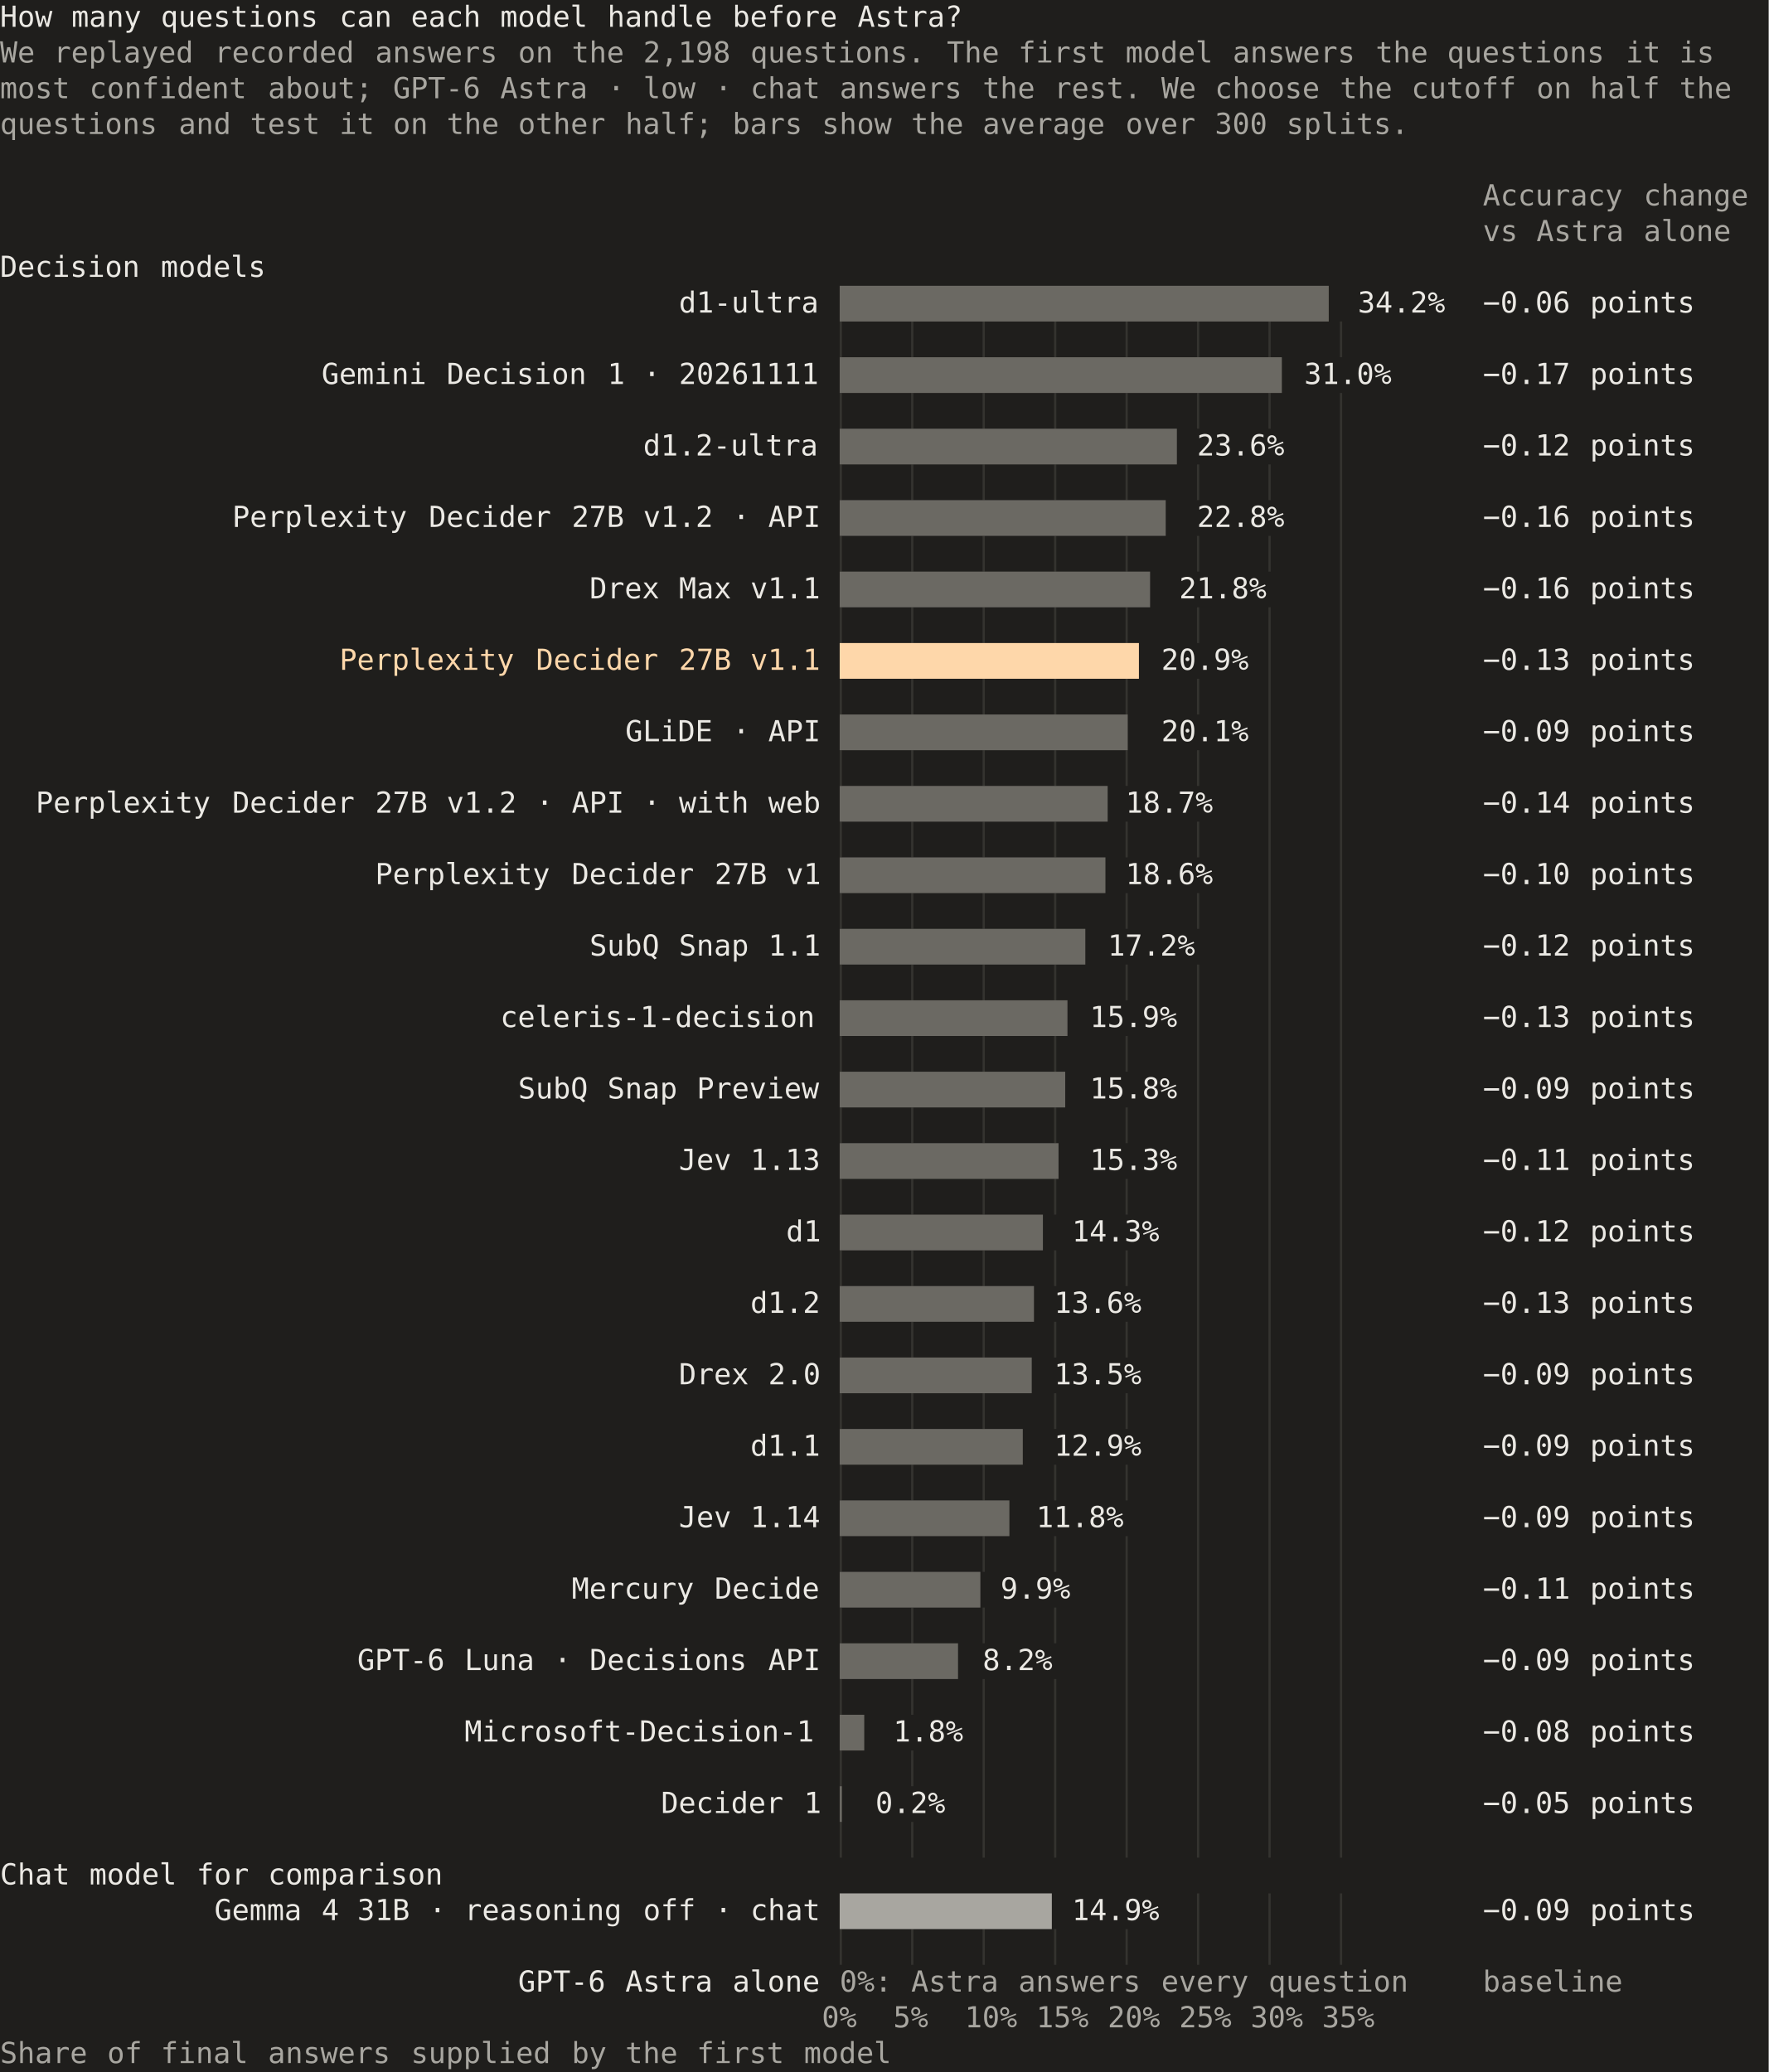
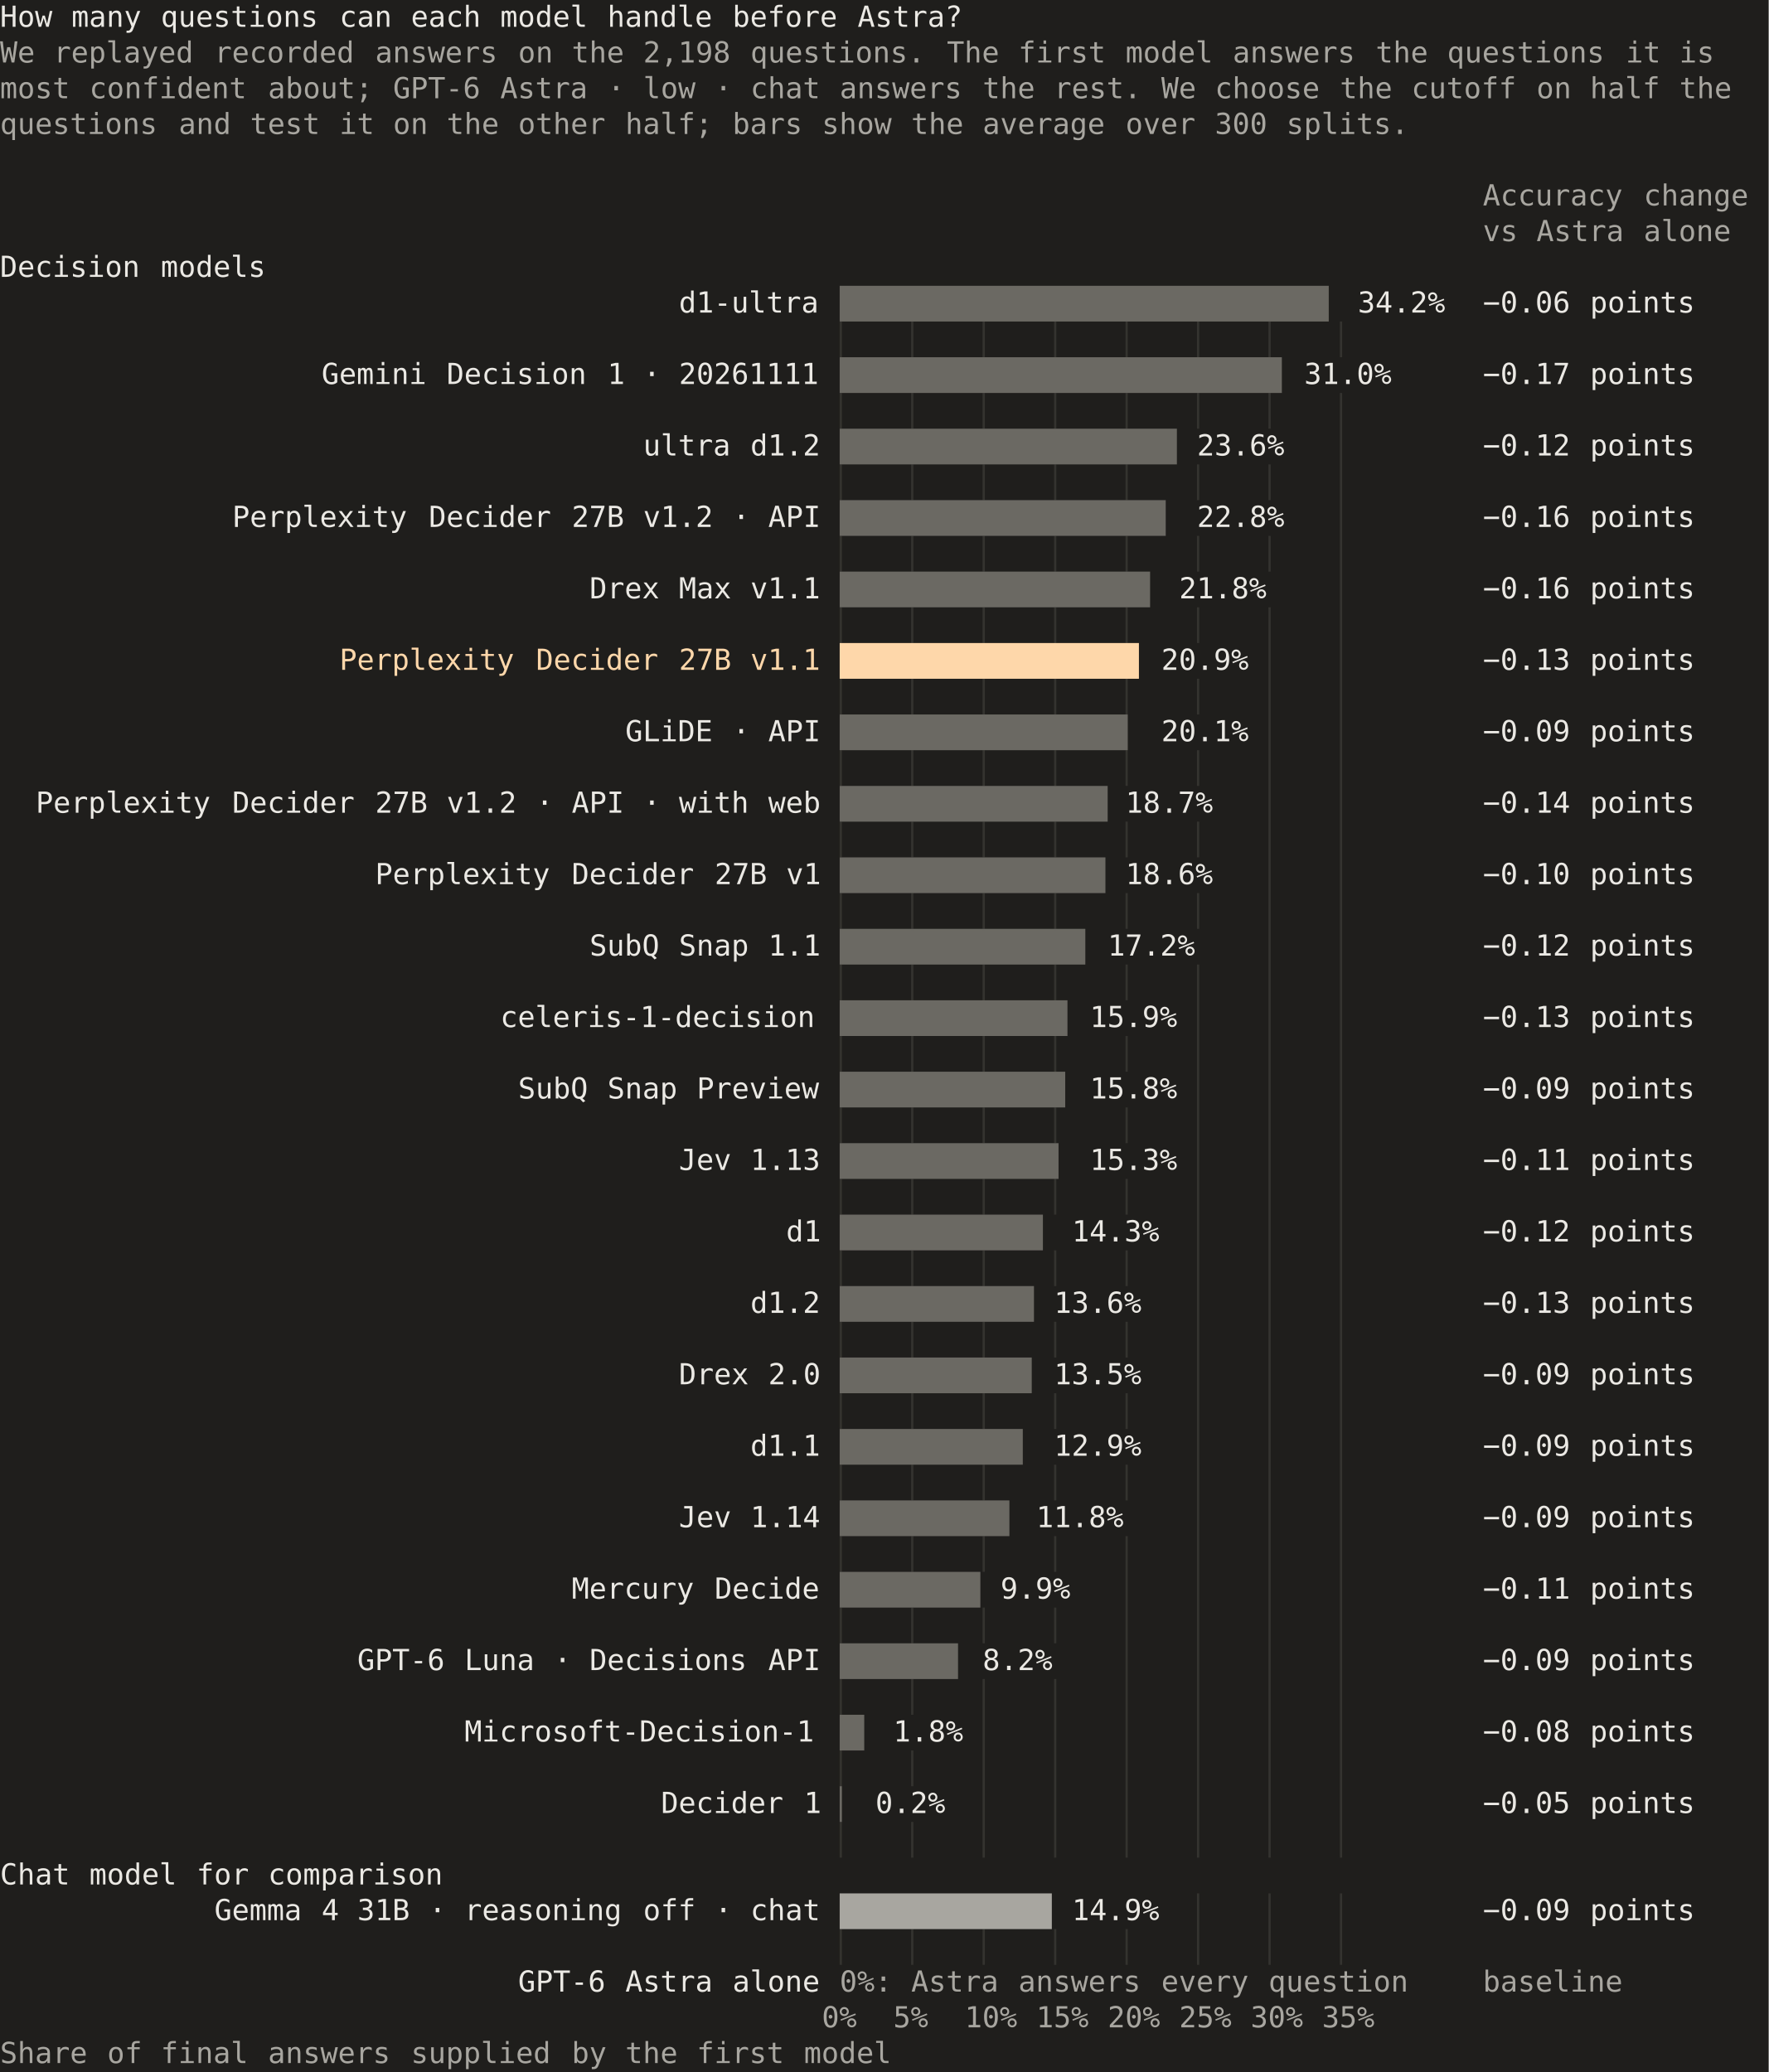
<svg xmlns="http://www.w3.org/2000/svg" viewBox="0 0 792 928" width="792" height="928" role="img">
  <style>text{font:13px ui-monospace,SFMono-Regular,Menlo,Consolas,"DejaVu Sans Mono",monospace;white-space:pre}</style>
  <rect width="792" height="928" fill="#1f1e1c" />
  <path fill="#34332f" d="M376 144h1v16h-1zM408 144h1v16h-1zM440 144h1v16h-1zM472 144h1v16h-1zM504 144h1v16h-1zM536 144h1v16h-1zM568 144h1v16h-1zM600 144h1v16h-1zM376 176h1v16h-1zM408 176h1v16h-1zM440 176h1v16h-1zM472 176h1v16h-1zM504 176h1v16h-1zM536 176h1v16h-1zM568 176h1v16h-1zM600 176h1v16h-1zM600 192h1v16h-1zM376 208h1v16h-1zM408 208h1v16h-1zM440 208h1v16h-1zM472 208h1v16h-1zM504 208h1v16h-1zM536 208h1v16h-1zM568 208h1v16h-1zM600 208h1v16h-1zM600 224h1v16h-1zM376 240h1v16h-1zM408 240h1v16h-1zM440 240h1v16h-1zM472 240h1v16h-1zM504 240h1v16h-1zM536 240h1v16h-1zM568 240h1v16h-1zM600 240h1v16h-1zM600 256h1v16h-1zM376 272h1v16h-1zM408 272h1v16h-1zM440 272h1v16h-1zM472 272h1v16h-1zM504 272h1v16h-1zM536 272h1v16h-1zM568 272h1v16h-1zM600 272h1v16h-1zM568 288h1v16h-1zM600 288h1v16h-1zM376 304h1v16h-1zM408 304h1v16h-1zM440 304h1v16h-1zM472 304h1v16h-1zM504 304h1v16h-1zM536 304h1v16h-1zM568 304h1v16h-1zM600 304h1v16h-1zM568 320h1v16h-1zM600 320h1v16h-1zM376 336h1v16h-1zM408 336h1v16h-1zM440 336h1v16h-1zM472 336h1v16h-1zM504 336h1v16h-1zM536 336h1v16h-1zM568 336h1v16h-1zM600 336h1v16h-1zM568 352h1v16h-1zM600 352h1v16h-1zM376 368h1v16h-1zM408 368h1v16h-1zM440 368h1v16h-1zM472 368h1v16h-1zM504 368h1v16h-1zM536 368h1v16h-1zM568 368h1v16h-1zM600 368h1v16h-1zM568 384h1v16h-1zM600 384h1v16h-1zM376 400h1v16h-1zM408 400h1v16h-1zM440 400h1v16h-1zM472 400h1v16h-1zM504 400h1v16h-1zM536 400h1v16h-1zM568 400h1v16h-1zM600 400h1v16h-1zM568 416h1v16h-1zM600 416h1v16h-1zM376 432h1v16h-1zM408 432h1v16h-1zM440 432h1v16h-1zM472 432h1v16h-1zM504 432h1v16h-1zM536 432h1v16h-1zM568 432h1v16h-1zM600 432h1v16h-1zM536 448h1v16h-1zM568 448h1v16h-1zM600 448h1v16h-1zM376 464h1v16h-1zM408 464h1v16h-1zM440 464h1v16h-1zM472 464h1v16h-1zM504 464h1v16h-1zM536 464h1v16h-1zM568 464h1v16h-1zM600 464h1v16h-1zM536 480h1v16h-1zM568 480h1v16h-1zM600 480h1v16h-1zM376 496h1v16h-1zM408 496h1v16h-1zM440 496h1v16h-1zM472 496h1v16h-1zM504 496h1v16h-1zM536 496h1v16h-1zM568 496h1v16h-1zM600 496h1v16h-1zM536 512h1v16h-1zM568 512h1v16h-1zM600 512h1v16h-1zM376 528h1v16h-1zM408 528h1v16h-1zM440 528h1v16h-1zM472 528h1v16h-1zM504 528h1v16h-1zM536 528h1v16h-1zM568 528h1v16h-1zM600 528h1v16h-1zM536 544h1v16h-1zM568 544h1v16h-1zM600 544h1v16h-1zM376 560h1v16h-1zM408 560h1v16h-1zM440 560h1v16h-1zM472 560h1v16h-1zM504 560h1v16h-1zM536 560h1v16h-1zM568 560h1v16h-1zM600 560h1v16h-1zM536 576h1v16h-1zM568 576h1v16h-1zM600 576h1v16h-1zM376 592h1v16h-1zM408 592h1v16h-1zM440 592h1v16h-1zM472 592h1v16h-1zM504 592h1v16h-1zM536 592h1v16h-1zM568 592h1v16h-1zM600 592h1v16h-1zM536 608h1v16h-1zM568 608h1v16h-1zM600 608h1v16h-1zM376 624h1v16h-1zM408 624h1v16h-1zM440 624h1v16h-1zM472 624h1v16h-1zM504 624h1v16h-1zM536 624h1v16h-1zM568 624h1v16h-1zM600 624h1v16h-1zM536 640h1v16h-1zM568 640h1v16h-1zM600 640h1v16h-1zM376 656h1v16h-1zM408 656h1v16h-1zM440 656h1v16h-1zM472 656h1v16h-1zM504 656h1v16h-1zM536 656h1v16h-1zM568 656h1v16h-1zM600 656h1v16h-1zM536 672h1v16h-1zM568 672h1v16h-1zM600 672h1v16h-1zM376 688h1v16h-1zM408 688h1v16h-1zM440 688h1v16h-1zM472 688h1v16h-1zM504 688h1v16h-1zM536 688h1v16h-1zM568 688h1v16h-1zM600 688h1v16h-1zM504 704h1v16h-1zM536 704h1v16h-1zM568 704h1v16h-1zM600 704h1v16h-1zM376 720h1v16h-1zM408 720h1v16h-1zM440 720h1v16h-1zM472 720h1v16h-1zM504 720h1v16h-1zM536 720h1v16h-1zM568 720h1v16h-1zM600 720h1v16h-1zM504 736h1v16h-1zM536 736h1v16h-1zM568 736h1v16h-1zM600 736h1v16h-1zM376 752h1v16h-1zM408 752h1v16h-1zM440 752h1v16h-1zM472 752h1v16h-1zM504 752h1v16h-1zM536 752h1v16h-1zM568 752h1v16h-1zM600 752h1v16h-1zM440 768h1v16h-1zM472 768h1v16h-1zM504 768h1v16h-1zM536 768h1v16h-1zM568 768h1v16h-1zM600 768h1v16h-1zM376 784h1v16h-1zM408 784h1v16h-1zM440 784h1v16h-1zM472 784h1v16h-1zM504 784h1v16h-1zM536 784h1v16h-1zM568 784h1v16h-1zM600 784h1v16h-1zM440 800h1v16h-1zM472 800h1v16h-1zM504 800h1v16h-1zM536 800h1v16h-1zM568 800h1v16h-1zM600 800h1v16h-1zM376 816h1v16h-1zM408 816h1v16h-1zM440 816h1v16h-1zM472 816h1v16h-1zM504 816h1v16h-1zM536 816h1v16h-1zM568 816h1v16h-1zM600 816h1v16h-1zM536 848h1v16h-1zM568 848h1v16h-1zM600 848h1v16h-1zM376 864h1v16h-1zM408 864h1v16h-1zM440 864h1v16h-1zM472 864h1v16h-1zM504 864h1v16h-1zM536 864h1v16h-1zM568 864h1v16h-1zM600 864h1v16h-1z" />
  <path fill="#6b6963" d="M376 128h8v16h-8zM384 128h8v16h-8zM392 128h8v16h-8zM400 128h8v16h-8zM408 128h8v16h-8zM416 128h8v16h-8zM424 128h8v16h-8zM432 128h8v16h-8zM440 128h8v16h-8zM448 128h8v16h-8zM456 128h8v16h-8zM464 128h8v16h-8zM472 128h8v16h-8zM480 128h8v16h-8zM488 128h8v16h-8zM496 128h8v16h-8zM504 128h8v16h-8zM512 128h8v16h-8zM520 128h8v16h-8zM528 128h8v16h-8zM536 128h8v16h-8zM544 128h8v16h-8zM552 128h8v16h-8zM560 128h8v16h-8zM568 128h8v16h-8zM576 128h8v16h-8zM584 128h8v16h-8zM592 128h3v16h-3zM376 160h8v16h-8zM384 160h8v16h-8zM392 160h8v16h-8zM400 160h8v16h-8zM408 160h8v16h-8zM416 160h8v16h-8zM424 160h8v16h-8zM432 160h8v16h-8zM440 160h8v16h-8zM448 160h8v16h-8zM456 160h8v16h-8zM464 160h8v16h-8zM472 160h8v16h-8zM480 160h8v16h-8zM488 160h8v16h-8zM496 160h8v16h-8zM504 160h8v16h-8zM512 160h8v16h-8zM520 160h8v16h-8zM528 160h8v16h-8zM536 160h8v16h-8zM544 160h8v16h-8zM552 160h8v16h-8zM560 160h8v16h-8zM568 160h6v16h-6zM376 192h8v16h-8zM384 192h8v16h-8zM392 192h8v16h-8zM400 192h8v16h-8zM408 192h8v16h-8zM416 192h8v16h-8zM424 192h8v16h-8zM432 192h8v16h-8zM440 192h8v16h-8zM448 192h8v16h-8zM456 192h8v16h-8zM464 192h8v16h-8zM472 192h8v16h-8zM480 192h8v16h-8zM488 192h8v16h-8zM496 192h8v16h-8zM504 192h8v16h-8zM512 192h8v16h-8zM520 192h7v16h-7zM376 224h8v16h-8zM384 224h8v16h-8zM392 224h8v16h-8zM400 224h8v16h-8zM408 224h8v16h-8zM416 224h8v16h-8zM424 224h8v16h-8zM432 224h8v16h-8zM440 224h8v16h-8zM448 224h8v16h-8zM456 224h8v16h-8zM464 224h8v16h-8zM472 224h8v16h-8zM480 224h8v16h-8zM488 224h8v16h-8zM496 224h8v16h-8zM504 224h8v16h-8zM512 224h8v16h-8zM520 224h2v16h-2zM376 256h8v16h-8zM384 256h8v16h-8zM392 256h8v16h-8zM400 256h8v16h-8zM408 256h8v16h-8zM416 256h8v16h-8zM424 256h8v16h-8zM432 256h8v16h-8zM440 256h8v16h-8zM448 256h8v16h-8zM456 256h8v16h-8zM464 256h8v16h-8zM472 256h8v16h-8zM480 256h8v16h-8zM488 256h8v16h-8zM496 256h8v16h-8zM504 256h8v16h-8zM512 256h3v16h-3zM376 320h8v16h-8zM384 320h8v16h-8zM392 320h8v16h-8zM400 320h8v16h-8zM408 320h8v16h-8zM416 320h8v16h-8zM424 320h8v16h-8zM432 320h8v16h-8zM440 320h8v16h-8zM448 320h8v16h-8zM456 320h8v16h-8zM464 320h8v16h-8zM472 320h8v16h-8zM480 320h8v16h-8zM488 320h8v16h-8zM496 320h8v16h-8zM504 320h1v16h-1zM376 352h8v16h-8zM384 352h8v16h-8zM392 352h8v16h-8zM400 352h8v16h-8zM408 352h8v16h-8zM416 352h8v16h-8zM424 352h8v16h-8zM432 352h8v16h-8zM440 352h8v16h-8zM448 352h8v16h-8zM456 352h8v16h-8zM464 352h8v16h-8zM472 352h8v16h-8zM480 352h8v16h-8zM488 352h8v16h-8zM376 384h8v16h-8zM384 384h8v16h-8zM392 384h8v16h-8zM400 384h8v16h-8zM408 384h8v16h-8zM416 384h8v16h-8zM424 384h8v16h-8zM432 384h8v16h-8zM440 384h8v16h-8zM448 384h8v16h-8zM456 384h8v16h-8zM464 384h8v16h-8zM472 384h8v16h-8zM480 384h8v16h-8zM488 384h7v16h-7zM376 416h8v16h-8zM384 416h8v16h-8zM392 416h8v16h-8zM400 416h8v16h-8zM408 416h8v16h-8zM416 416h8v16h-8zM424 416h8v16h-8zM432 416h8v16h-8zM440 416h8v16h-8zM448 416h8v16h-8zM456 416h8v16h-8zM464 416h8v16h-8zM472 416h8v16h-8zM480 416h6v16h-6zM376 448h8v16h-8zM384 448h8v16h-8zM392 448h8v16h-8zM400 448h8v16h-8zM408 448h8v16h-8zM416 448h8v16h-8zM424 448h8v16h-8zM432 448h8v16h-8zM440 448h8v16h-8zM448 448h8v16h-8zM456 448h8v16h-8zM464 448h8v16h-8zM472 448h6v16h-6zM376 480h8v16h-8zM384 480h8v16h-8zM392 480h8v16h-8zM400 480h8v16h-8zM408 480h8v16h-8zM416 480h8v16h-8zM424 480h8v16h-8zM432 480h8v16h-8zM440 480h8v16h-8zM448 480h8v16h-8zM456 480h8v16h-8zM464 480h8v16h-8zM472 480h5v16h-5zM376 512h8v16h-8zM384 512h8v16h-8zM392 512h8v16h-8zM400 512h8v16h-8zM408 512h8v16h-8zM416 512h8v16h-8zM424 512h8v16h-8zM432 512h8v16h-8zM440 512h8v16h-8zM448 512h8v16h-8zM456 512h8v16h-8zM464 512h8v16h-8zM472 512h2v16h-2zM376 544h8v16h-8zM384 544h8v16h-8zM392 544h8v16h-8zM400 544h8v16h-8zM408 544h8v16h-8zM416 544h8v16h-8zM424 544h8v16h-8zM432 544h8v16h-8zM440 544h8v16h-8zM448 544h8v16h-8zM456 544h8v16h-8zM464 544h3v16h-3zM376 576h8v16h-8zM384 576h8v16h-8zM392 576h8v16h-8zM400 576h8v16h-8zM408 576h8v16h-8zM416 576h8v16h-8zM424 576h8v16h-8zM432 576h8v16h-8zM440 576h8v16h-8zM448 576h8v16h-8zM456 576h7v16h-7zM376 608h8v16h-8zM384 608h8v16h-8zM392 608h8v16h-8zM400 608h8v16h-8zM408 608h8v16h-8zM416 608h8v16h-8zM424 608h8v16h-8zM432 608h8v16h-8zM440 608h8v16h-8zM448 608h8v16h-8zM456 608h6v16h-6zM376 640h8v16h-8zM384 640h8v16h-8zM392 640h8v16h-8zM400 640h8v16h-8zM408 640h8v16h-8zM416 640h8v16h-8zM424 640h8v16h-8zM432 640h8v16h-8zM440 640h8v16h-8zM448 640h8v16h-8zM456 640h2v16h-2zM376 672h8v16h-8zM384 672h8v16h-8zM392 672h8v16h-8zM400 672h8v16h-8zM408 672h8v16h-8zM416 672h8v16h-8zM424 672h8v16h-8zM432 672h8v16h-8zM440 672h8v16h-8zM448 672h4v16h-4zM376 704h8v16h-8zM384 704h8v16h-8zM392 704h8v16h-8zM400 704h8v16h-8zM408 704h8v16h-8zM416 704h8v16h-8zM424 704h8v16h-8zM432 704h7v16h-7zM376 736h8v16h-8zM384 736h8v16h-8zM392 736h8v16h-8zM400 736h8v16h-8zM408 736h8v16h-8zM416 736h8v16h-8zM424 736h5v16h-5zM376 768h8v16h-8zM384 768h3v16h-3zM376 800h1v16h-1z" />
  <path fill="#a8a6a0" d="M376 848h8v16h-8zM384 848h8v16h-8zM392 848h8v16h-8zM400 848h8v16h-8zM408 848h8v16h-8zM416 848h8v16h-8zM424 848h8v16h-8zM432 848h8v16h-8zM440 848h8v16h-8zM448 848h8v16h-8zM456 848h8v16h-8zM464 848h7v16h-7z" />
  <path fill="#fed7aa" d="M376 288h8v16h-8zM384 288h8v16h-8zM392 288h8v16h-8zM400 288h8v16h-8zM408 288h8v16h-8zM416 288h8v16h-8zM424 288h8v16h-8zM432 288h8v16h-8zM440 288h8v16h-8zM448 288h8v16h-8zM456 288h8v16h-8zM464 288h8v16h-8zM472 288h8v16h-8zM480 288h8v16h-8zM488 288h8v16h-8zM496 288h8v16h-8zM504 288h6v16h-6z" />
  <text x="0 8 16" y="12" fill="#ebe9e4" font-weight="600">How</text>
  <text x="32 40 48 56" y="12" fill="#ebe9e4" font-weight="600">many</text>
  <text x="72 80 88 96 104 112 120 128 136" y="12" fill="#ebe9e4" font-weight="600">questions</text>
  <text x="152 160 168" y="12" fill="#ebe9e4" font-weight="600">can</text>
  <text x="184 192 200 208" y="12" fill="#ebe9e4" font-weight="600">each</text>
  <text x="224 232 240 248 256" y="12" fill="#ebe9e4" font-weight="600">model</text>
  <text x="272 280 288 296 304 312" y="12" fill="#ebe9e4" font-weight="600">handle</text>
  <text x="328 336 344 352 360 368" y="12" fill="#ebe9e4" font-weight="600">before</text>
  <text x="384 392 400 408 416 424" y="12" fill="#ebe9e4" font-weight="600">Astra?</text>
  <text x="0 8" y="28" fill="#a8a6a0">We</text>
  <text x="24 32 40 48 56 64 72 80" y="28" fill="#a8a6a0">replayed</text>
  <text x="96 104 112 120 128 136 144 152" y="28" fill="#a8a6a0">recorded</text>
  <text x="168 176 184 192 200 208 216" y="28" fill="#a8a6a0">answers</text>
  <text x="232 240" y="28" fill="#a8a6a0">on</text>
  <text x="256 264 272" y="28" fill="#a8a6a0">the</text>
  <text x="288 296 304 312 320" y="28" fill="#a8a6a0">2,198</text>
  <text x="336 344 352 360 368 376 384 392 400 408" y="28" fill="#a8a6a0">questions.</text>
  <text x="424 432 440" y="28" fill="#a8a6a0">The</text>
  <text x="456 464 472 480 488" y="28" fill="#a8a6a0">first</text>
  <text x="504 512 520 528 536" y="28" fill="#a8a6a0">model</text>
  <text x="552 560 568 576 584 592 600" y="28" fill="#a8a6a0">answers</text>
  <text x="616 624 632" y="28" fill="#a8a6a0">the</text>
  <text x="648 656 664 672 680 688 696 704 712" y="28" fill="#a8a6a0">questions</text>
  <text x="728 736" y="28" fill="#a8a6a0">it</text>
  <text x="752 760" y="28" fill="#a8a6a0">is</text>
  <text x="0 8 16 24" y="44" fill="#a8a6a0">most</text>
  <text x="40 48 56 64 72 80 88 96 104" y="44" fill="#a8a6a0">confident</text>
  <text x="120 128 136 144 152 160" y="44" fill="#a8a6a0">about;</text>
  <text x="176 184 192 200 208" y="44" fill="#a8a6a0">GPT-6</text>
  <text x="224 232 240 248 256" y="44" fill="#a8a6a0">Astra</text>
  <text x="272" y="44" fill="#a8a6a0">·</text>
  <text x="288 296 304" y="44" fill="#a8a6a0">low</text>
  <text x="320" y="44" fill="#a8a6a0">·</text>
  <text x="336 344 352 360" y="44" fill="#a8a6a0">chat</text>
  <text x="376 384 392 400 408 416 424" y="44" fill="#a8a6a0">answers</text>
  <text x="440 448 456" y="44" fill="#a8a6a0">the</text>
  <text x="472 480 488 496 504" y="44" fill="#a8a6a0">rest.</text>
  <text x="520 528" y="44" fill="#a8a6a0">We</text>
  <text x="544 552 560 568 576 584" y="44" fill="#a8a6a0">choose</text>
  <text x="600 608 616" y="44" fill="#a8a6a0">the</text>
  <text x="632 640 648 656 664 672" y="44" fill="#a8a6a0">cutoff</text>
  <text x="688 696" y="44" fill="#a8a6a0">on</text>
  <text x="712 720 728 736" y="44" fill="#a8a6a0">half</text>
  <text x="752 760 768" y="44" fill="#a8a6a0">the</text>
  <text x="0 8 16 24 32 40 48 56 64" y="60" fill="#a8a6a0">questions</text>
  <text x="80 88 96" y="60" fill="#a8a6a0">and</text>
  <text x="112 120 128 136" y="60" fill="#a8a6a0">test</text>
  <text x="152 160" y="60" fill="#a8a6a0">it</text>
  <text x="176 184" y="60" fill="#a8a6a0">on</text>
  <text x="200 208 216" y="60" fill="#a8a6a0">the</text>
  <text x="232 240 248 256 264" y="60" fill="#a8a6a0">other</text>
  <text x="280 288 296 304 312" y="60" fill="#a8a6a0">half;</text>
  <text x="328 336 344 352" y="60" fill="#a8a6a0">bars</text>
  <text x="368 376 384 392" y="60" fill="#a8a6a0">show</text>
  <text x="408 416 424" y="60" fill="#a8a6a0">the</text>
  <text x="440 448 456 464 472 480 488" y="60" fill="#a8a6a0">average</text>
  <text x="504 512 520 528" y="60" fill="#a8a6a0">over</text>
  <text x="544 552 560" y="60" fill="#a8a6a0">300</text>
  <text x="576 584 592 600 608 616 624" y="60" fill="#a8a6a0">splits.</text>
  <text x="664 672 680 688 696 704 712 720" y="92" fill="#a8a6a0">Accuracy</text>
  <text x="736 744 752 760 768 776" y="92" fill="#a8a6a0">change</text>
  <text x="664 672" y="108" fill="#a8a6a0">vs</text>
  <text x="688 696 704 712 720" y="108" fill="#a8a6a0">Astra</text>
  <text x="736 744 752 760 768" y="108" fill="#a8a6a0">alone</text>
  <text x="0 8 16 24 32 40 48 56" y="124" fill="#ebe9e4" font-weight="600">Decision</text>
  <text x="72 80 88 96 104 112" y="124" fill="#ebe9e4" font-weight="600">models</text>
  <text x="304 312 320 328 336 344 352 360" y="140" fill="#ebe9e4">d1-ultra</text>
  <text x="608 616 624 632 640" y="140" fill="#ebe9e4">34.2%</text>
  <text x="664 672 680 688 696" y="140" fill="#ebe9e4">−0.06</text>
  <text x="712 720 728 736 744 752" y="140" fill="#ebe9e4">points</text>
  <text x="144 152 160 168 176 184" y="172" fill="#ebe9e4">Gemini</text>
  <text x="200 208 216 224 232 240 248 256" y="172" fill="#ebe9e4">Decision</text>
  <text x="272" y="172" fill="#ebe9e4">1</text>
  <text x="288" y="172" fill="#ebe9e4">·</text>
  <text x="304 312 320 328 336 344 352 360" y="172" fill="#ebe9e4">20261111</text>
  <text x="584 592 600 608 616" y="172" fill="#ebe9e4">31.0%</text>
  <text x="664 672 680 688 696" y="172" fill="#ebe9e4">−0.17</text>
  <text x="712 720 728 736 744 752" y="172" fill="#ebe9e4">points</text>
-   <text x="288 296 304 312 320 328 336 344 352 360" y="204" fill="#ebe9e4">d1.2-ultra</text>
+   <text x="288 296 304 312 320" y="204" fill="#ebe9e4">ultra</text>
+   <text x="336 344 352 360" y="204" fill="#ebe9e4">d1.2</text>
  <text x="536 544 552 560 568" y="204" fill="#ebe9e4">23.6%</text>
  <text x="664 672 680 688 696" y="204" fill="#ebe9e4">−0.12</text>
  <text x="712 720 728 736 744 752" y="204" fill="#ebe9e4">points</text>
  <text x="104 112 120 128 136 144 152 160 168 176" y="236" fill="#ebe9e4">Perplexity</text>
  <text x="192 200 208 216 224 232 240" y="236" fill="#ebe9e4">Decider</text>
  <text x="256 264 272" y="236" fill="#ebe9e4">27B</text>
  <text x="288 296 304 312" y="236" fill="#ebe9e4">v1.2</text>
  <text x="328" y="236" fill="#ebe9e4">·</text>
  <text x="344 352 360" y="236" fill="#ebe9e4">API</text>
  <text x="536 544 552 560 568" y="236" fill="#ebe9e4">22.8%</text>
  <text x="664 672 680 688 696" y="236" fill="#ebe9e4">−0.16</text>
  <text x="712 720 728 736 744 752" y="236" fill="#ebe9e4">points</text>
  <text x="264 272 280 288" y="268" fill="#ebe9e4">Drex</text>
  <text x="304 312 320" y="268" fill="#ebe9e4">Max</text>
  <text x="336 344 352 360" y="268" fill="#ebe9e4">v1.1</text>
  <text x="528 536 544 552 560" y="268" fill="#ebe9e4">21.8%</text>
  <text x="664 672 680 688 696" y="268" fill="#ebe9e4">−0.16</text>
  <text x="712 720 728 736 744 752" y="268" fill="#ebe9e4">points</text>
  <text x="152 160 168 176 184 192 200 208 216 224" y="300" fill="#fed7aa" font-weight="600">Perplexity</text>
  <text x="240 248 256 264 272 280 288" y="300" fill="#fed7aa" font-weight="600">Decider</text>
  <text x="304 312 320" y="300" fill="#fed7aa" font-weight="600">27B</text>
  <text x="336 344 352 360" y="300" fill="#fed7aa" font-weight="600">v1.1</text>
  <text x="520 528 536 544 552" y="300" fill="#ebe9e4" font-weight="600">20.9%</text>
  <text x="664 672 680 688 696" y="300" fill="#ebe9e4">−0.13</text>
  <text x="712 720 728 736 744 752" y="300" fill="#ebe9e4">points</text>
  <text x="280 288 296 304 312" y="332" fill="#ebe9e4">GLiDE</text>
  <text x="328" y="332" fill="#ebe9e4">·</text>
  <text x="344 352 360" y="332" fill="#ebe9e4">API</text>
  <text x="520 528 536 544 552" y="332" fill="#ebe9e4">20.1%</text>
  <text x="664 672 680 688 696" y="332" fill="#ebe9e4">−0.09</text>
  <text x="712 720 728 736 744 752" y="332" fill="#ebe9e4">points</text>
  <text x="16 24 32 40 48 56 64 72 80 88" y="364" fill="#ebe9e4">Perplexity</text>
  <text x="104 112 120 128 136 144 152" y="364" fill="#ebe9e4">Decider</text>
  <text x="168 176 184" y="364" fill="#ebe9e4">27B</text>
  <text x="200 208 216 224" y="364" fill="#ebe9e4">v1.2</text>
  <text x="240" y="364" fill="#ebe9e4">·</text>
  <text x="256 264 272" y="364" fill="#ebe9e4">API</text>
  <text x="288" y="364" fill="#ebe9e4">·</text>
  <text x="304 312 320 328" y="364" fill="#ebe9e4">with</text>
  <text x="344 352 360" y="364" fill="#ebe9e4">web</text>
  <text x="504 512 520 528 536" y="364" fill="#ebe9e4">18.7%</text>
  <text x="664 672 680 688 696" y="364" fill="#ebe9e4">−0.14</text>
  <text x="712 720 728 736 744 752" y="364" fill="#ebe9e4">points</text>
  <text x="168 176 184 192 200 208 216 224 232 240" y="396" fill="#ebe9e4">Perplexity</text>
  <text x="256 264 272 280 288 296 304" y="396" fill="#ebe9e4">Decider</text>
  <text x="320 328 336" y="396" fill="#ebe9e4">27B</text>
  <text x="352 360" y="396" fill="#ebe9e4">v1</text>
  <text x="504 512 520 528 536" y="396" fill="#ebe9e4">18.6%</text>
  <text x="664 672 680 688 696" y="396" fill="#ebe9e4">−0.10</text>
  <text x="712 720 728 736 744 752" y="396" fill="#ebe9e4">points</text>
  <text x="264 272 280 288" y="428" fill="#ebe9e4">SubQ</text>
  <text x="304 312 320 328" y="428" fill="#ebe9e4">Snap</text>
  <text x="344 352 360" y="428" fill="#ebe9e4">1.1</text>
  <text x="496 504 512 520 528" y="428" fill="#ebe9e4">17.2%</text>
  <text x="664 672 680 688 696" y="428" fill="#ebe9e4">−0.12</text>
  <text x="712 720 728 736 744 752" y="428" fill="#ebe9e4">points</text>
  <text x="224 232 240 248 256 264 272 280 288 296 304 312 320 328 336 344 352 360" y="460" fill="#ebe9e4">celeris-1-decision</text>
  <text x="488 496 504 512 520" y="460" fill="#ebe9e4">15.9%</text>
  <text x="664 672 680 688 696" y="460" fill="#ebe9e4">−0.13</text>
  <text x="712 720 728 736 744 752" y="460" fill="#ebe9e4">points</text>
  <text x="232 240 248 256" y="492" fill="#ebe9e4">SubQ</text>
  <text x="272 280 288 296" y="492" fill="#ebe9e4">Snap</text>
  <text x="312 320 328 336 344 352 360" y="492" fill="#ebe9e4">Preview</text>
  <text x="488 496 504 512 520" y="492" fill="#ebe9e4">15.8%</text>
  <text x="664 672 680 688 696" y="492" fill="#ebe9e4">−0.09</text>
  <text x="712 720 728 736 744 752" y="492" fill="#ebe9e4">points</text>
  <text x="304 312 320" y="524" fill="#ebe9e4">Jev</text>
  <text x="336 344 352 360" y="524" fill="#ebe9e4">1.13</text>
  <text x="488 496 504 512 520" y="524" fill="#ebe9e4">15.3%</text>
  <text x="664 672 680 688 696" y="524" fill="#ebe9e4">−0.11</text>
  <text x="712 720 728 736 744 752" y="524" fill="#ebe9e4">points</text>
  <text x="352 360" y="556" fill="#ebe9e4">d1</text>
  <text x="480 488 496 504 512" y="556" fill="#ebe9e4">14.3%</text>
  <text x="664 672 680 688 696" y="556" fill="#ebe9e4">−0.12</text>
  <text x="712 720 728 736 744 752" y="556" fill="#ebe9e4">points</text>
  <text x="336 344 352 360" y="588" fill="#ebe9e4">d1.2</text>
  <text x="472 480 488 496 504" y="588" fill="#ebe9e4">13.6%</text>
  <text x="664 672 680 688 696" y="588" fill="#ebe9e4">−0.13</text>
  <text x="712 720 728 736 744 752" y="588" fill="#ebe9e4">points</text>
  <text x="304 312 320 328" y="620" fill="#ebe9e4">Drex</text>
  <text x="344 352 360" y="620" fill="#ebe9e4">2.0</text>
  <text x="472 480 488 496 504" y="620" fill="#ebe9e4">13.5%</text>
  <text x="664 672 680 688 696" y="620" fill="#ebe9e4">−0.09</text>
  <text x="712 720 728 736 744 752" y="620" fill="#ebe9e4">points</text>
  <text x="336 344 352 360" y="652" fill="#ebe9e4">d1.1</text>
  <text x="472 480 488 496 504" y="652" fill="#ebe9e4">12.9%</text>
  <text x="664 672 680 688 696" y="652" fill="#ebe9e4">−0.09</text>
  <text x="712 720 728 736 744 752" y="652" fill="#ebe9e4">points</text>
  <text x="304 312 320" y="684" fill="#ebe9e4">Jev</text>
  <text x="336 344 352 360" y="684" fill="#ebe9e4">1.14</text>
  <text x="464 472 480 488 496" y="684" fill="#ebe9e4">11.8%</text>
  <text x="664 672 680 688 696" y="684" fill="#ebe9e4">−0.09</text>
  <text x="712 720 728 736 744 752" y="684" fill="#ebe9e4">points</text>
  <text x="256 264 272 280 288 296 304" y="716" fill="#ebe9e4">Mercury</text>
  <text x="320 328 336 344 352 360" y="716" fill="#ebe9e4">Decide</text>
  <text x="448 456 464 472" y="716" fill="#ebe9e4">9.9%</text>
  <text x="664 672 680 688 696" y="716" fill="#ebe9e4">−0.11</text>
  <text x="712 720 728 736 744 752" y="716" fill="#ebe9e4">points</text>
  <text x="160 168 176 184 192" y="748" fill="#ebe9e4">GPT-6</text>
  <text x="208 216 224 232" y="748" fill="#ebe9e4">Luna</text>
  <text x="248" y="748" fill="#ebe9e4">·</text>
  <text x="264 272 280 288 296 304 312 320 328" y="748" fill="#ebe9e4">Decisions</text>
  <text x="344 352 360" y="748" fill="#ebe9e4">API</text>
  <text x="440 448 456 464" y="748" fill="#ebe9e4">8.2%</text>
  <text x="664 672 680 688 696" y="748" fill="#ebe9e4">−0.09</text>
  <text x="712 720 728 736 744 752" y="748" fill="#ebe9e4">points</text>
  <text x="208 216 224 232 240 248 256 264 272 280 288 296 304 312 320 328 336 344 352 360" y="780" fill="#ebe9e4">Microsoft-Decision-1</text>
  <text x="400 408 416 424" y="780" fill="#ebe9e4">1.8%</text>
  <text x="664 672 680 688 696" y="780" fill="#ebe9e4">−0.08</text>
  <text x="712 720 728 736 744 752" y="780" fill="#ebe9e4">points</text>
  <text x="296 304 312 320 328 336 344" y="812" fill="#ebe9e4">Decider</text>
  <text x="360" y="812" fill="#ebe9e4">1</text>
  <text x="392 400 408 416" y="812" fill="#ebe9e4">0.2%</text>
  <text x="664 672 680 688 696" y="812" fill="#ebe9e4">−0.05</text>
  <text x="712 720 728 736 744 752" y="812" fill="#ebe9e4">points</text>
  <text x="0 8 16 24" y="844" fill="#ebe9e4" font-weight="600">Chat</text>
  <text x="40 48 56 64 72" y="844" fill="#ebe9e4" font-weight="600">model</text>
  <text x="88 96 104" y="844" fill="#ebe9e4" font-weight="600">for</text>
  <text x="120 128 136 144 152 160 168 176 184 192" y="844" fill="#ebe9e4" font-weight="600">comparison</text>
  <text x="96 104 112 120 128" y="860" fill="#ebe9e4">Gemma</text>
  <text x="144" y="860" fill="#ebe9e4">4</text>
  <text x="160 168 176" y="860" fill="#ebe9e4">31B</text>
  <text x="192" y="860" fill="#ebe9e4">·</text>
  <text x="208 216 224 232 240 248 256 264 272" y="860" fill="#ebe9e4">reasoning</text>
  <text x="288 296 304" y="860" fill="#ebe9e4">off</text>
  <text x="320" y="860" fill="#ebe9e4">·</text>
  <text x="336 344 352 360" y="860" fill="#ebe9e4">chat</text>
  <text x="480 488 496 504 512" y="860" fill="#ebe9e4">14.9%</text>
  <text x="664 672 680 688 696" y="860" fill="#ebe9e4">−0.09</text>
  <text x="712 720 728 736 744 752" y="860" fill="#ebe9e4">points</text>
  <text x="232 240 248 256 264" y="892" fill="#ebe9e4">GPT-6</text>
  <text x="280 288 296 304 312" y="892" fill="#ebe9e4">Astra</text>
  <text x="328 336 344 352 360" y="892" fill="#ebe9e4">alone</text>
  <text x="376 384 392" y="892" fill="#a8a6a0">0%:</text>
  <text x="408 416 424 432 440" y="892" fill="#a8a6a0">Astra</text>
  <text x="456 464 472 480 488 496 504" y="892" fill="#a8a6a0">answers</text>
  <text x="520 528 536 544 552" y="892" fill="#a8a6a0">every</text>
  <text x="568 576 584 592 600 608 616 624" y="892" fill="#a8a6a0">question</text>
  <text x="664 672 680 688 696 704 712 720" y="892" fill="#a8a6a0">baseline</text>
  <text x="368 376" y="908" fill="#a8a6a0">0%</text>
  <text x="400 408" y="908" fill="#a8a6a0">5%</text>
  <text x="432 440 448" y="908" fill="#a8a6a0">10%</text>
  <text x="464 472 480" y="908" fill="#a8a6a0">15%</text>
  <text x="496 504 512" y="908" fill="#a8a6a0">20%</text>
  <text x="528 536 544" y="908" fill="#a8a6a0">25%</text>
  <text x="560 568 576" y="908" fill="#a8a6a0">30%</text>
  <text x="592 600 608" y="908" fill="#a8a6a0">35%</text>
  <text x="0 8 16 24 32" y="924" fill="#a8a6a0">Share</text>
  <text x="48 56" y="924" fill="#a8a6a0">of</text>
  <text x="72 80 88 96 104" y="924" fill="#a8a6a0">final</text>
  <text x="120 128 136 144 152 160 168" y="924" fill="#a8a6a0">answers</text>
  <text x="184 192 200 208 216 224 232 240" y="924" fill="#a8a6a0">supplied</text>
  <text x="256 264" y="924" fill="#a8a6a0">by</text>
  <text x="280 288 296" y="924" fill="#a8a6a0">the</text>
  <text x="312 320 328 336 344" y="924" fill="#a8a6a0">first</text>
  <text x="360 368 376 384 392" y="924" fill="#a8a6a0">model</text>
</svg>
